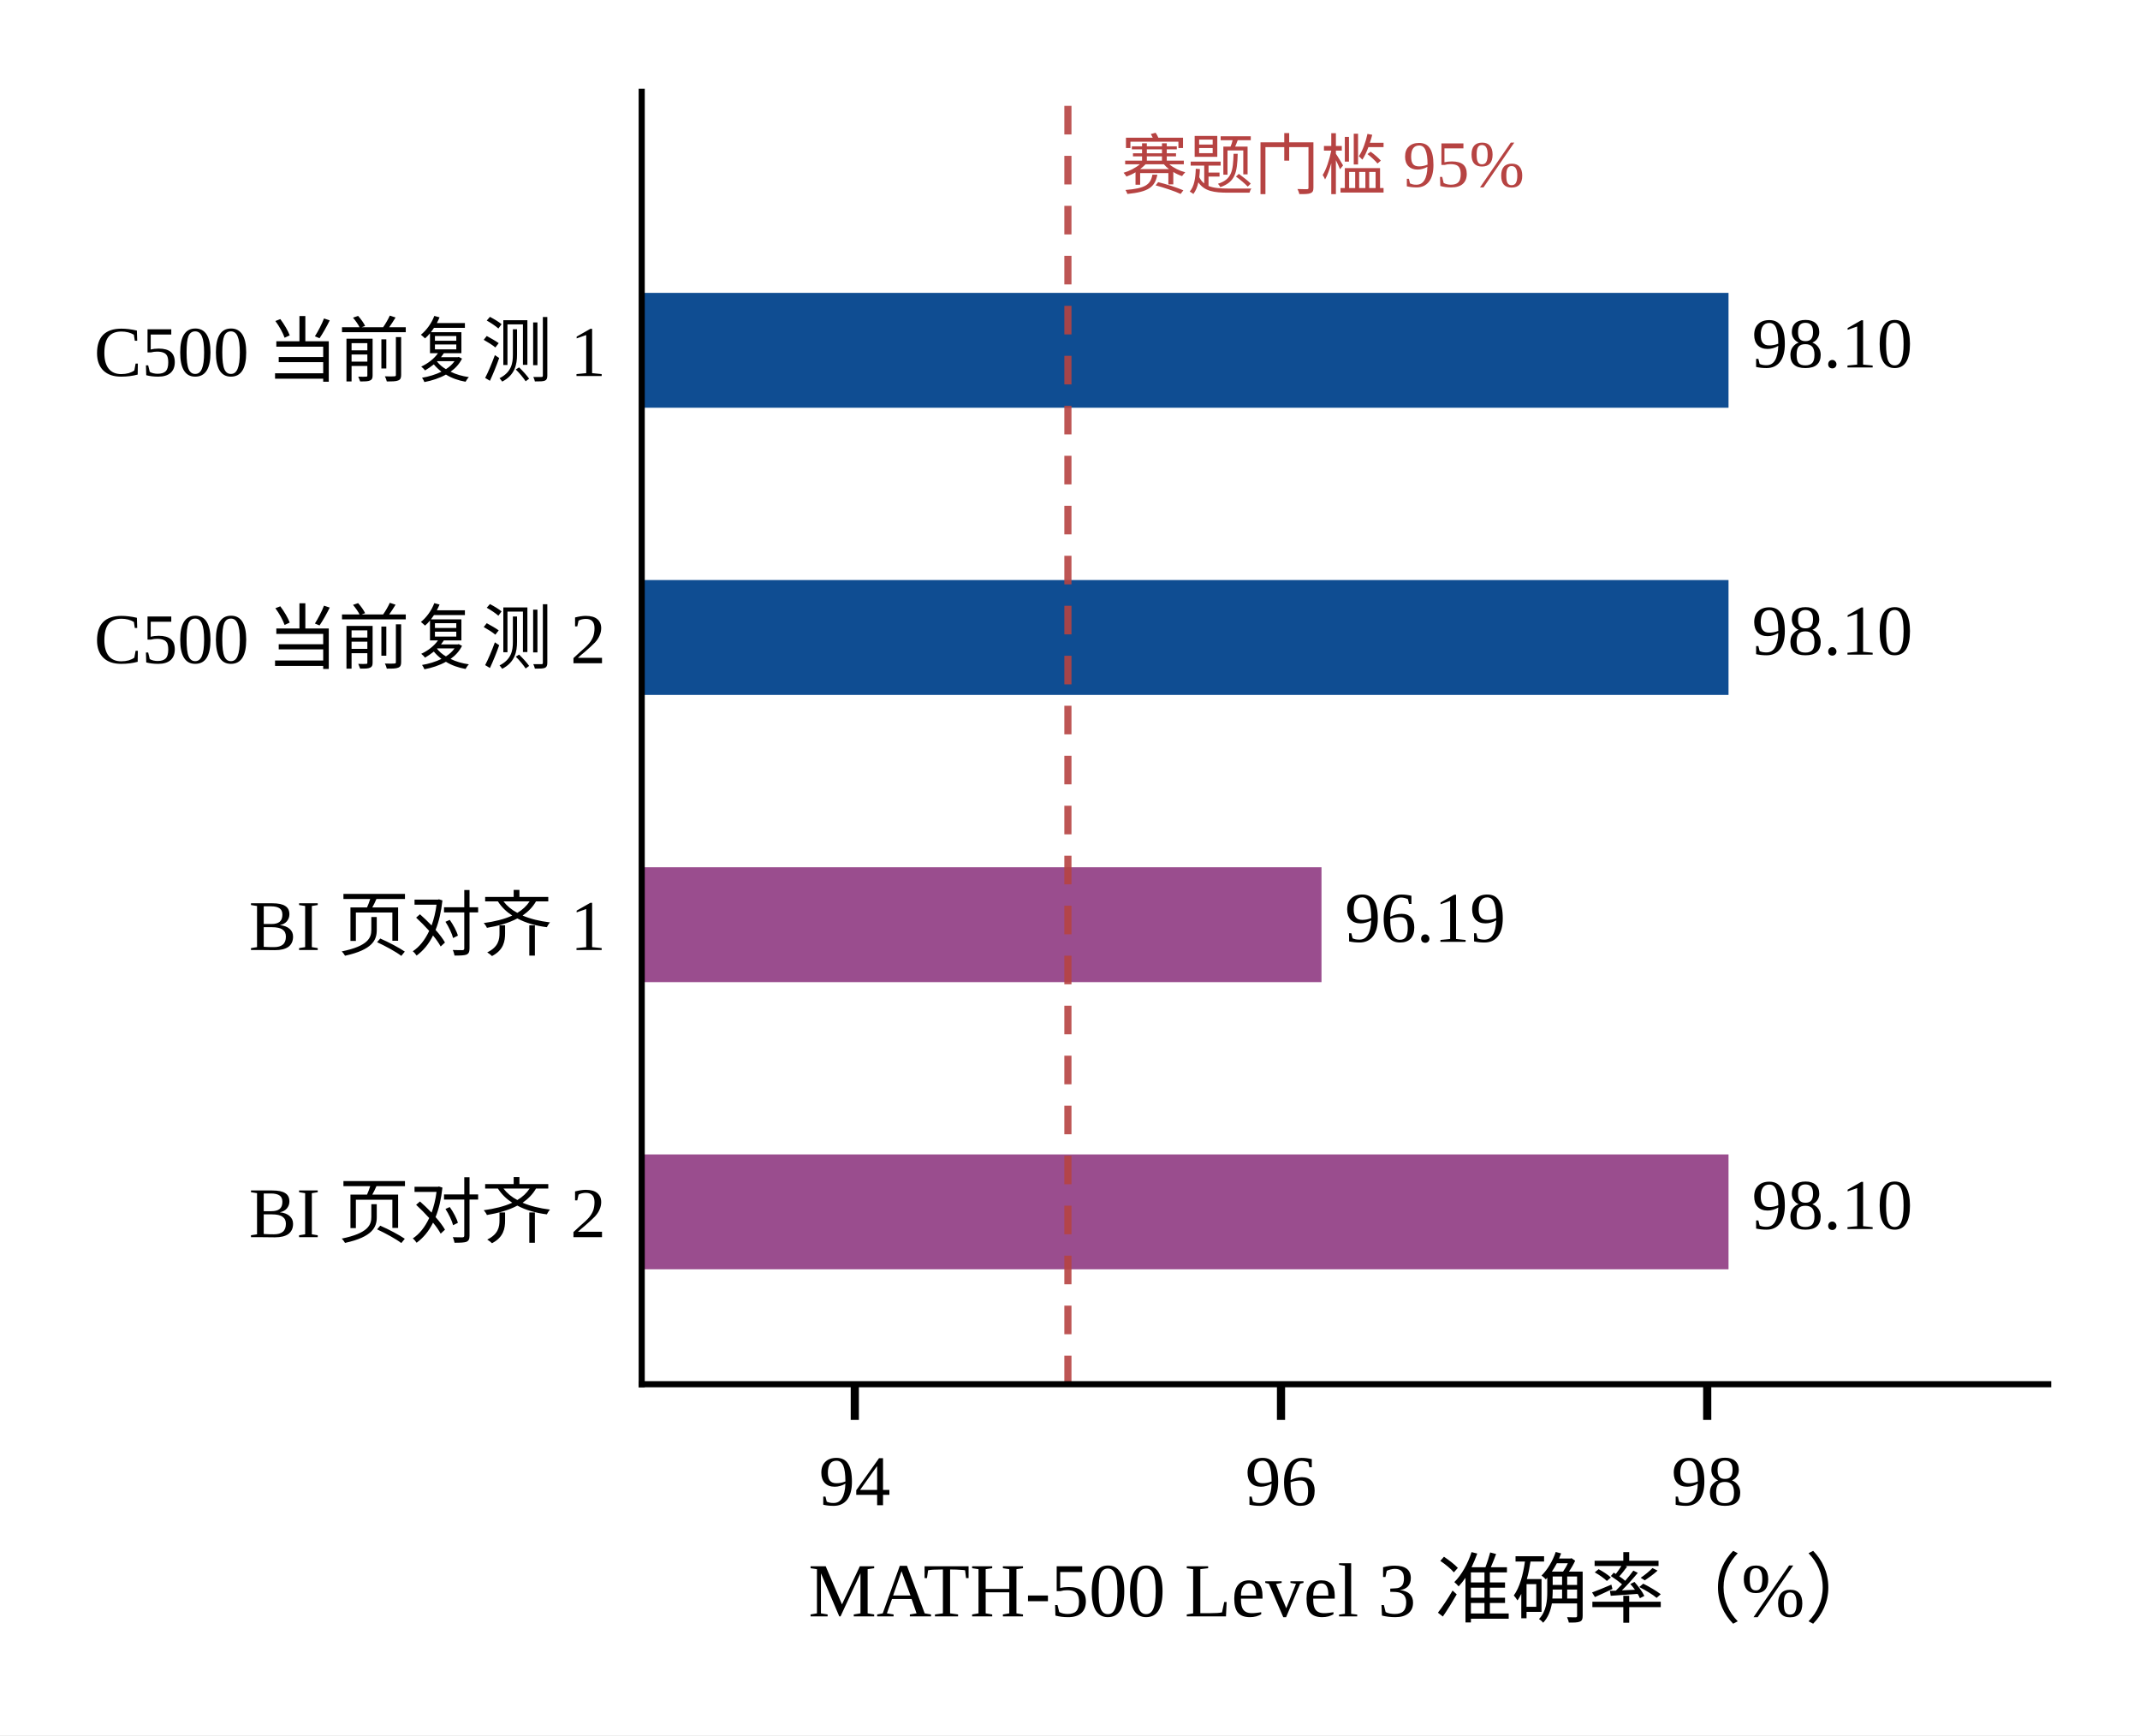
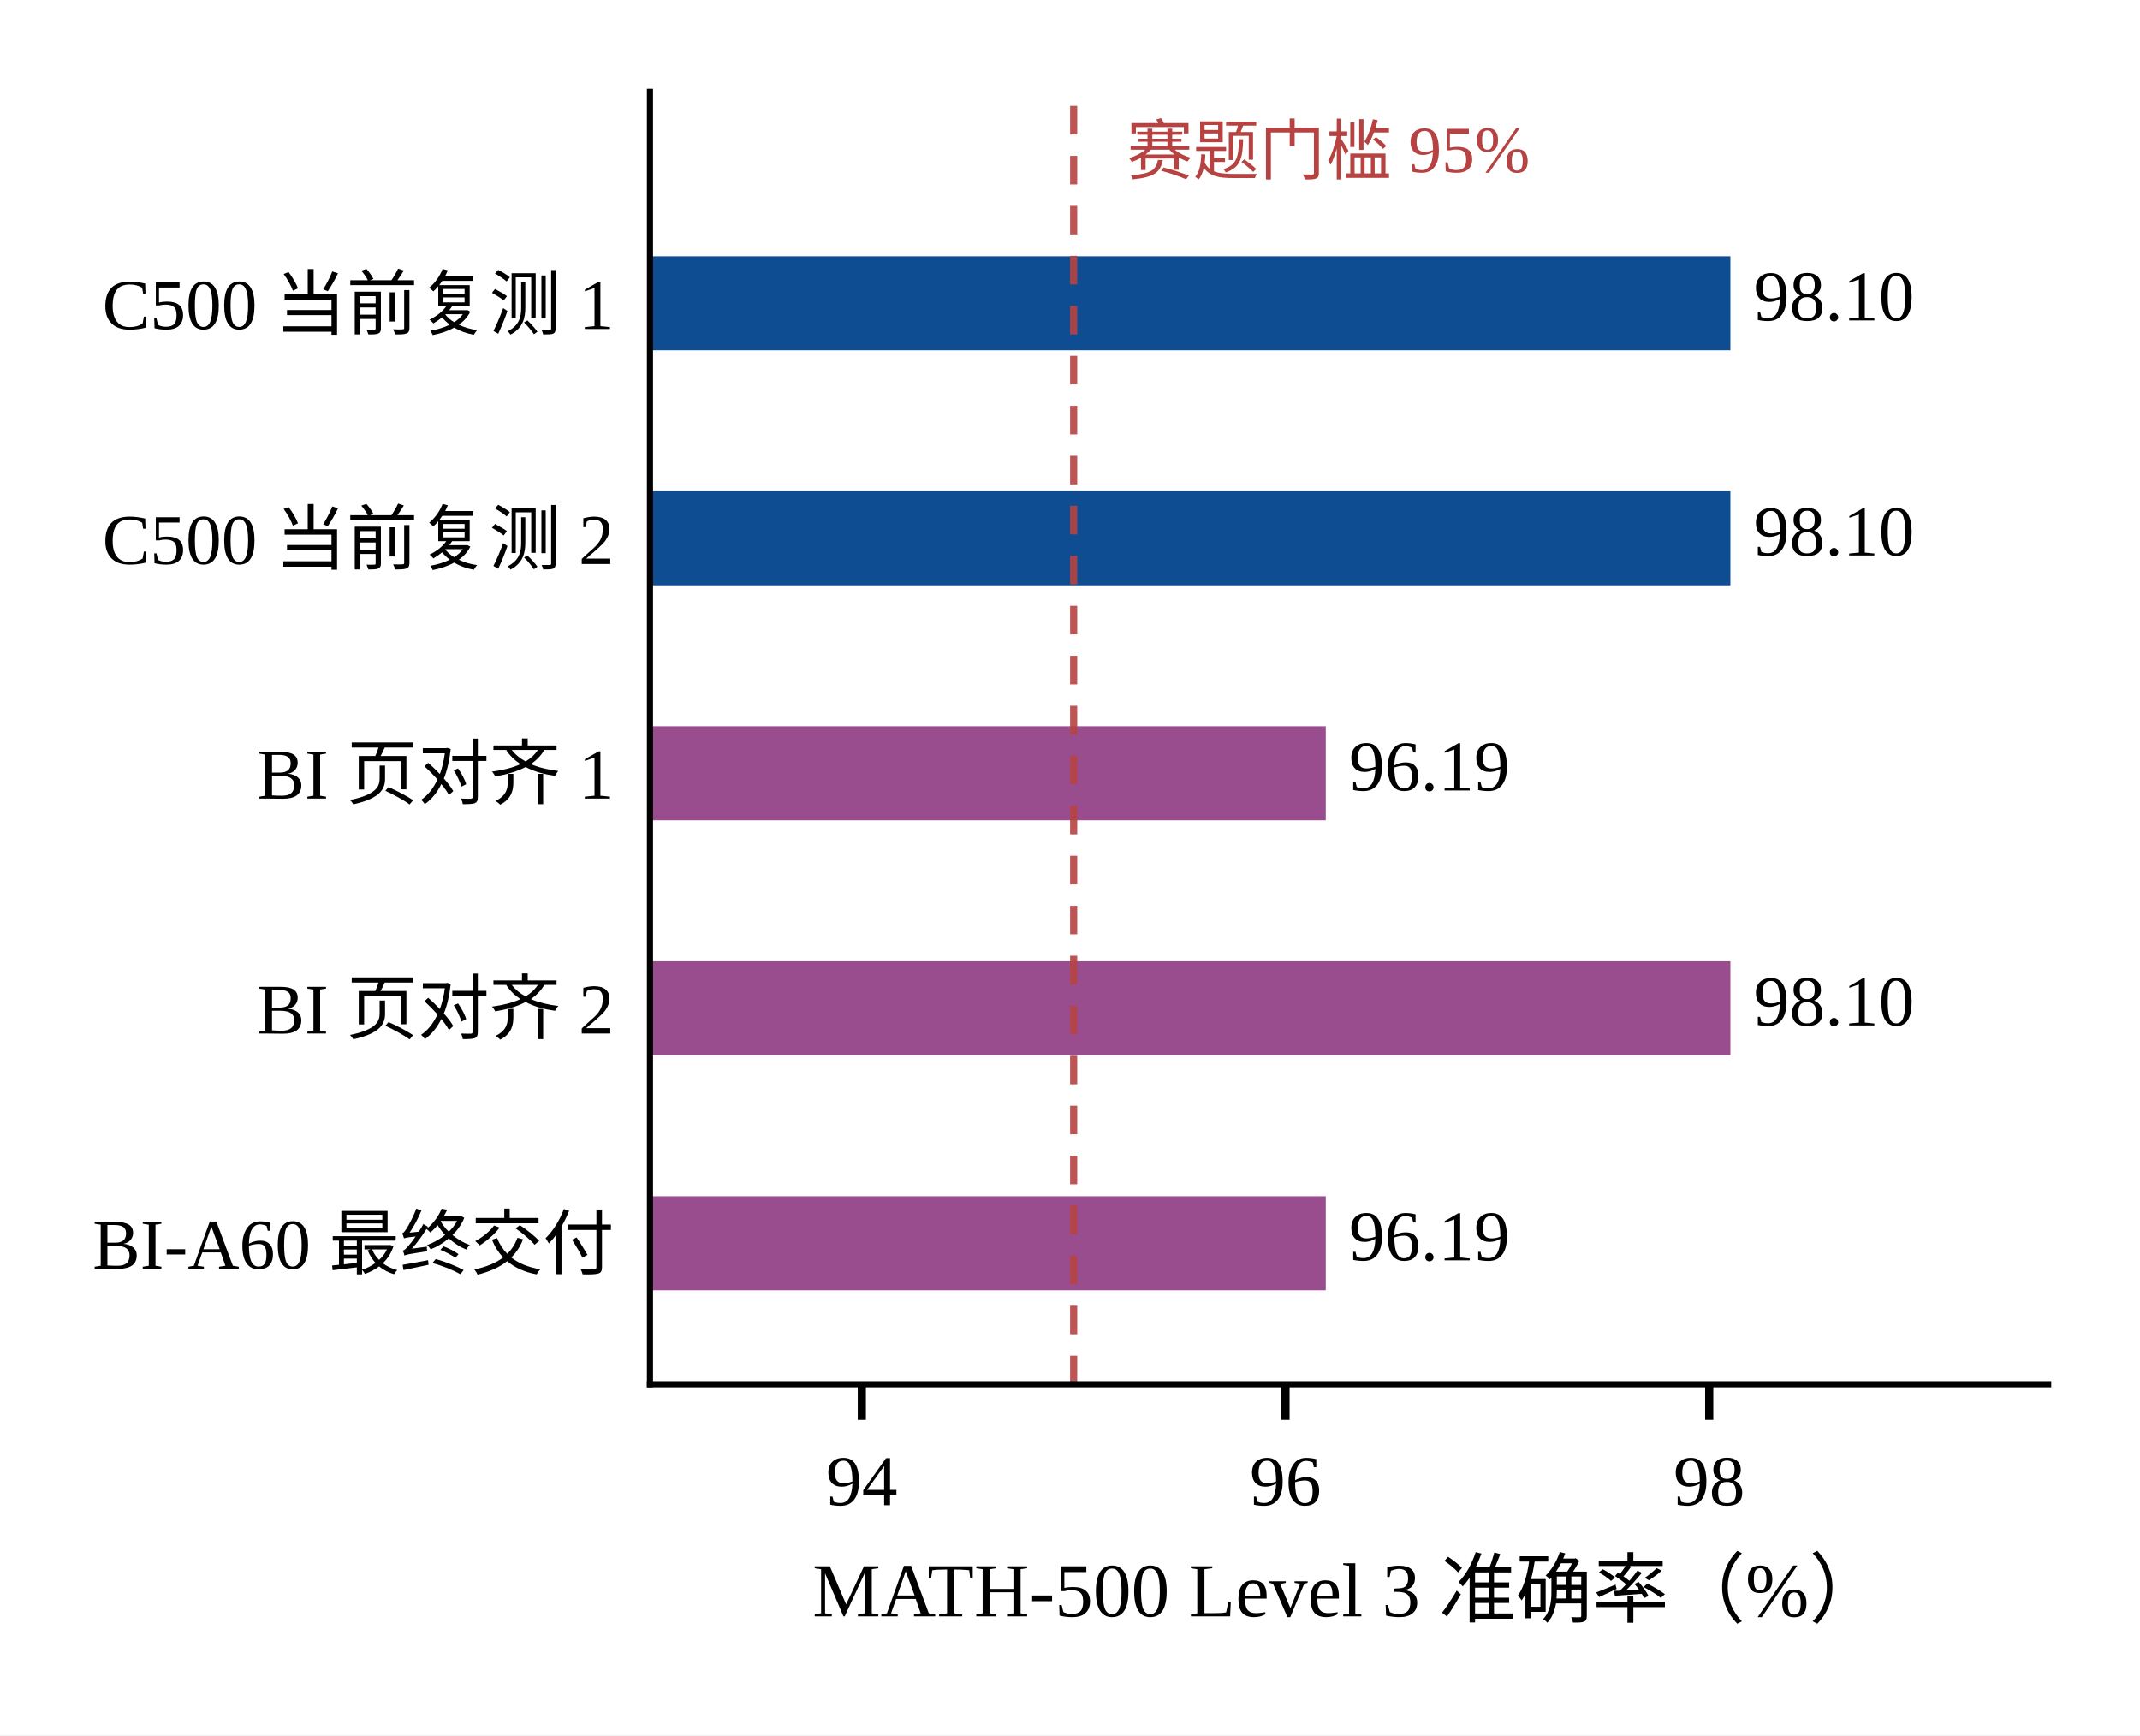
<svg xmlns="http://www.w3.org/2000/svg" xmlns:xlink="http://www.w3.org/1999/xlink" width="209.764pt" height="170.079pt" viewBox="0 0 209.764 170.079" version="1.1">
  <defs>
    <style type="text/css">*{stroke-linejoin: round; stroke-linecap: butt}</style>
  </defs>
  <g id="figure_1">
    <g id="patch_1">
      <path d="M 0 170.079  L 209.764 170.079  L 209.764 0  L 0 0  z " style="fill: #ffffff" />
    </g>
    <g id="axes_1">
      <g id="patch_2">
-         <path d="M 62.9 135.679  L 200.764 135.679  L 200.764 9  L 62.9 9  z " style="fill: #ffffff" />
+         <path d="M 63.71 135.679  L 200.764 135.679  L 200.764 9  L 63.71 9  z " style="fill: #ffffff" />
      </g>
      <g id="patch_3">
-         <path d="M -1879.726 39.966  L 169.431 39.966  L 169.431 28.706  L -1879.726 28.706  z " clip-path="url(#p04b83d3973)" style="fill: #0f4d92" />
+         <path d="M -1867.502 34.336  L 169.615 34.336  L 169.615 25.123  L -1867.502 25.123  z " clip-path="url(#p5bcc68a016)" style="fill: #0f4d92" />
      </g>
      <g id="patch_4">
-         <path d="M -1879.726 68.117  L 169.431 68.117  L 169.431 56.856  L -1879.726 56.856  z " clip-path="url(#p04b83d3973)" style="fill: #0f4d92" />
+         <path d="M -1867.502 57.368  L 169.615 57.368  L 169.615 48.155  L -1867.502 48.155  z " clip-path="url(#p5bcc68a016)" style="fill: #0f4d92" />
      </g>
      <g id="patch_5">
-         <path d="M -1879.726 96.268  L 129.534 96.268  L 129.534 85.007  L -1879.726 85.007  z " clip-path="url(#p04b83d3973)" style="fill: #9a4d8e" />
+         <path d="M -1867.502 80.401  L 129.953 80.401  L 129.953 71.188  L -1867.502 71.188  z " clip-path="url(#p5bcc68a016)" style="fill: #9a4d8e" />
      </g>
      <g id="patch_6">
-         <path d="M -1879.726 124.418  L 169.431 124.418  L 169.431 113.158  L -1879.726 113.158  z " clip-path="url(#p04b83d3973)" style="fill: #9a4d8e" />
+         <path d="M -1867.502 103.433  L 169.615 103.433  L 169.615 94.22  L -1867.502 94.22  z " clip-path="url(#p5bcc68a016)" style="fill: #9a4d8e" />
+       </g>
+       <g id="patch_7">
+         <path d="M -1867.502 126.466  L 129.953 126.466  L 129.953 117.253  L -1867.502 117.253  z " clip-path="url(#p5bcc68a016)" style="fill: #9a4d8e" />
      </g>
      <g id="matplotlib.axis_1">
        <g id="xtick_1">
          <g id="line2d_1">
            <defs>
-               <path id="m4b57ac6e18" d="M 0 0  L 0 3.5  " style="stroke: #000000; stroke-width: 0.8" />
+               <path id="mea1aea50ee" d="M 0 0  L 0 3.5  " style="stroke: #000000; stroke-width: 0.8" />
            </defs>
            <g>
-               <use xlink:href="#m4b57ac6e18" x="83.788" y="135.679" style="stroke: #000000; stroke-width: 0.8" />
+               <use xlink:href="#mea1aea50ee" x="84.476" y="135.679" style="stroke: #000000; stroke-width: 0.8" />
            </g>
          </g>
          <g id="text_1">
-             <text style="font-size: 7px; font-family: 'Times New Roman', 'SimHei'; text-anchor: middle" x="83.788" y="147.539" transform="rotate(-0 83.78845 147.5394)">94</text>
+             <text style="font-size: 7px; font-family: 'Times New Roman', 'SimHei'; text-anchor: middle" x="84.476" y="147.539" transform="rotate(-0 84.47572 147.5394)">94</text>
          </g>
        </g>
        <g id="xtick_2">
          <g id="line2d_2">
            <g>
-               <use xlink:href="#m4b57ac6e18" x="125.565" y="135.679" style="stroke: #000000; stroke-width: 0.8" />
+               <use xlink:href="#mea1aea50ee" x="126.007" y="135.679" style="stroke: #000000; stroke-width: 0.8" />
            </g>
          </g>
          <g id="text_2">
-             <text style="font-size: 7px; font-family: 'Times New Roman', 'SimHei'; text-anchor: middle" x="125.565" y="147.539" transform="rotate(-0 125.5654 147.5394)">96</text>
+             <text style="font-size: 7px; font-family: 'Times New Roman', 'SimHei'; text-anchor: middle" x="126.007" y="147.539" transform="rotate(-0 126.0072 147.5394)">96</text>
          </g>
        </g>
        <g id="xtick_3">
          <g id="line2d_3">
            <g>
-               <use xlink:href="#m4b57ac6e18" x="167.342" y="135.679" style="stroke: #000000; stroke-width: 0.8" />
+               <use xlink:href="#mea1aea50ee" x="167.539" y="135.679" style="stroke: #000000; stroke-width: 0.8" />
            </g>
          </g>
          <g id="text_3">
-             <text style="font-size: 7px; font-family: 'Times New Roman', 'SimHei'; text-anchor: middle" x="167.342" y="147.539" transform="rotate(-0 167.3423 147.5394)">98</text>
+             <text style="font-size: 7px; font-family: 'Times New Roman', 'SimHei'; text-anchor: middle" x="167.539" y="147.539" transform="rotate(-0 167.5386 147.5394)">98</text>
          </g>
        </g>
        <g id="text_4">
-           <text style="font-size: 7.5px; font-family: 'Times New Roman', 'SimHei'; text-anchor: middle" x="131.832" y="158.434" transform="rotate(-0 131.8319 158.4344)">MATH-500 Level 3 准确率（%）</text>
+           <text style="font-size: 7.5px; font-family: 'Times New Roman', 'SimHei'; text-anchor: middle" x="132.237" y="158.434" transform="rotate(-0 132.2369 158.4344)">MATH-500 Level 3 准确率（%）</text>
        </g>
      </g>
      <g id="matplotlib.axis_2">
        <g id="ytick_1">
          <g id="line2d_4" />
          <g id="text_5">
-             <text style="font-size: 7px; font-family: 'Times New Roman', 'SimHei'; text-anchor: end" x="59.4" y="36.855" transform="rotate(-0 59.4 36.85465)">C500 当前复测 1</text>
+             <text style="font-size: 7px; font-family: 'Times New Roman', 'SimHei'; text-anchor: end" x="60.21" y="32.248" transform="rotate(-0 60.21 32.24815)">C500 当前复测 1</text>
          </g>
        </g>
        <g id="ytick_2">
          <g id="line2d_5" />
          <g id="text_6">
-             <text style="font-size: 7px; font-family: 'Times New Roman', 'SimHei'; text-anchor: end" x="59.4" y="65.005" transform="rotate(-0 59.4 65.00548)">C500 当前复测 2</text>
+             <text style="font-size: 7px; font-family: 'Times New Roman', 'SimHei'; text-anchor: end" x="60.21" y="55.281" transform="rotate(-0 60.21 55.28065)">C500 当前复测 2</text>
          </g>
        </g>
        <g id="ytick_3">
          <g id="line2d_6" />
          <g id="text_7">
-             <text style="font-size: 7px; font-family: 'Times New Roman', 'SimHei'; text-anchor: end" x="59.4" y="93.115" transform="rotate(-0 59.4 93.1153)">BI 页对齐 1</text>
+             <text style="font-size: 7px; font-family: 'Times New Roman', 'SimHei'; text-anchor: end" x="60.21" y="78.272" transform="rotate(-0 60.21 78.27214)">BI 页对齐 1</text>
          </g>
        </g>
        <g id="ytick_4">
          <g id="line2d_7" />
          <g id="text_8">
-             <text style="font-size: 7px; font-family: 'Times New Roman', 'SimHei'; text-anchor: end" x="59.4" y="121.266" transform="rotate(-0 59.4 121.2661)">BI 页对齐 2</text>
+             <text style="font-size: 7px; font-family: 'Times New Roman', 'SimHei'; text-anchor: end" x="60.21" y="101.305" transform="rotate(-0 60.21 101.3046)">BI 页对齐 2</text>
+           </g>
+         </g>
+         <g id="ytick_5">
+           <g id="line2d_8" />
+           <g id="text_9">
+             <text style="font-size: 7px; font-family: 'Times New Roman', 'SimHei'; text-anchor: end" x="60.21" y="124.351" transform="rotate(-0 60.21 124.3508)">BI-A60 最终交付</text>
          </g>
        </g>
      </g>
-       <g id="line2d_8">
-         <path d="M 104.677 135.679  L 104.677 9  " clip-path="url(#p04b83d3973)" style="fill: none; stroke-dasharray: 2.8,2.1; stroke-dashoffset: 0; stroke: #b64342; stroke-opacity: 0.9; stroke-width: 0.7" />
-       </g>
-       <g id="patch_7">
-         <path d="M 62.9 135.679  L 62.9 9  " style="fill: none; stroke: #000000; stroke-width: 0.6; stroke-linejoin: miter; stroke-linecap: square" />
+       <g id="line2d_9">
+         <path d="M 105.241 135.679  L 105.241 9  " clip-path="url(#p5bcc68a016)" style="fill: none; stroke-dasharray: 2.8,2.1; stroke-dashoffset: 0; stroke: #b64342; stroke-opacity: 0.9; stroke-width: 0.7" />
      </g>
      <g id="patch_8">
-         <path d="M 62.9 135.679  L 200.764 135.679  " style="fill: none; stroke: #000000; stroke-width: 0.6; stroke-linejoin: miter; stroke-linecap: square" />
+         <path d="M 63.71 135.679  L 63.71 9  " style="fill: none; stroke: #000000; stroke-width: 0.6; stroke-linejoin: miter; stroke-linecap: square" />
      </g>
-       <g id="text_9">
-         <text style="font-size: 7px; font-family: 'Times New Roman', 'SimHei'; text-anchor: start" x="171.729" y="36.017" transform="rotate(-0 171.7288 36.01739)">98.10</text>
+       <g id="patch_9">
+         <path d="M 63.71 135.679  L 200.764 135.679  " style="fill: none; stroke: #000000; stroke-width: 0.6; stroke-linejoin: miter; stroke-linecap: square" />
      </g>
      <g id="text_10">
-         <text style="font-size: 7px; font-family: 'Times New Roman', 'SimHei'; text-anchor: start" x="171.729" y="64.168" transform="rotate(-0 171.7288 64.16822)">98.10</text>
+         <text style="font-size: 7px; font-family: 'Times New Roman', 'SimHei'; text-anchor: start" x="171.899" y="31.411" transform="rotate(-0 171.8994 31.41089)">98.10</text>
      </g>
      <g id="text_11">
-         <text style="font-size: 7px; font-family: 'Times New Roman', 'SimHei'; text-anchor: start" x="131.832" y="92.319" transform="rotate(-0 131.8319 92.31905)">96.19</text>
+         <text style="font-size: 7px; font-family: 'Times New Roman', 'SimHei'; text-anchor: start" x="171.899" y="54.443" transform="rotate(-0 171.8994 54.44339)">98.10</text>
      </g>
      <g id="text_12">
-         <text style="font-size: 7px; font-family: 'Times New Roman', 'SimHei'; text-anchor: start" x="171.729" y="120.47" transform="rotate(-0 171.7288 120.4699)">98.10</text>
+         <text style="font-size: 7px; font-family: 'Times New Roman', 'SimHei'; text-anchor: start" x="132.237" y="77.476" transform="rotate(-0 132.2369 77.47589)">96.19</text>
      </g>
      <g id="text_13">
-         <g id="patch_9">
-           <path d="M 109.119 20.684  L 150.218 20.684  L 150.218 13.081  L 109.119 13.081  z " style="fill: #ffffff" />
+         <text style="font-size: 7px; font-family: 'Times New Roman', 'SimHei'; text-anchor: start" x="171.899" y="100.508" transform="rotate(-0 171.8994 100.5084)">98.10</text>
+       </g>
+       <g id="text_14">
+         <text style="font-size: 7px; font-family: 'Times New Roman', 'SimHei'; text-anchor: start" x="132.237" y="123.541" transform="rotate(-0 132.2369 123.5409)">96.19</text>
+       </g>
+       <g id="text_15">
+         <g id="patch_10">
+           <path d="M 109.653 19.251  L 150.752 19.251  L 150.752 11.648  L 109.653 11.648  z " style="fill: #ffffff" />
        </g>
-         <text style="font-size: 6.5px; font-family: 'Times New Roman', 'SimHei'; text-anchor: start; fill: #b64342" x="109.899" y="18.513" transform="rotate(-0 109.899 18.51333)">赛题门槛 95%</text>
+         <text style="font-size: 6.5px; font-family: 'Times New Roman', 'SimHei'; text-anchor: start; fill: #b64342" x="110.433" y="17.08" transform="rotate(-0 110.4329 17.08019)">赛题门槛 95%</text>
      </g>
    </g>
  </g>
  <defs>
-     <clipPath id="p04b83d3973">
-       <rect x="62.9" y="9" width="137.864" height="126.679" />
+     <clipPath id="p5bcc68a016">
+       <rect x="63.71" y="9" width="137.054" height="126.679" />
    </clipPath>
  </defs>
</svg>
